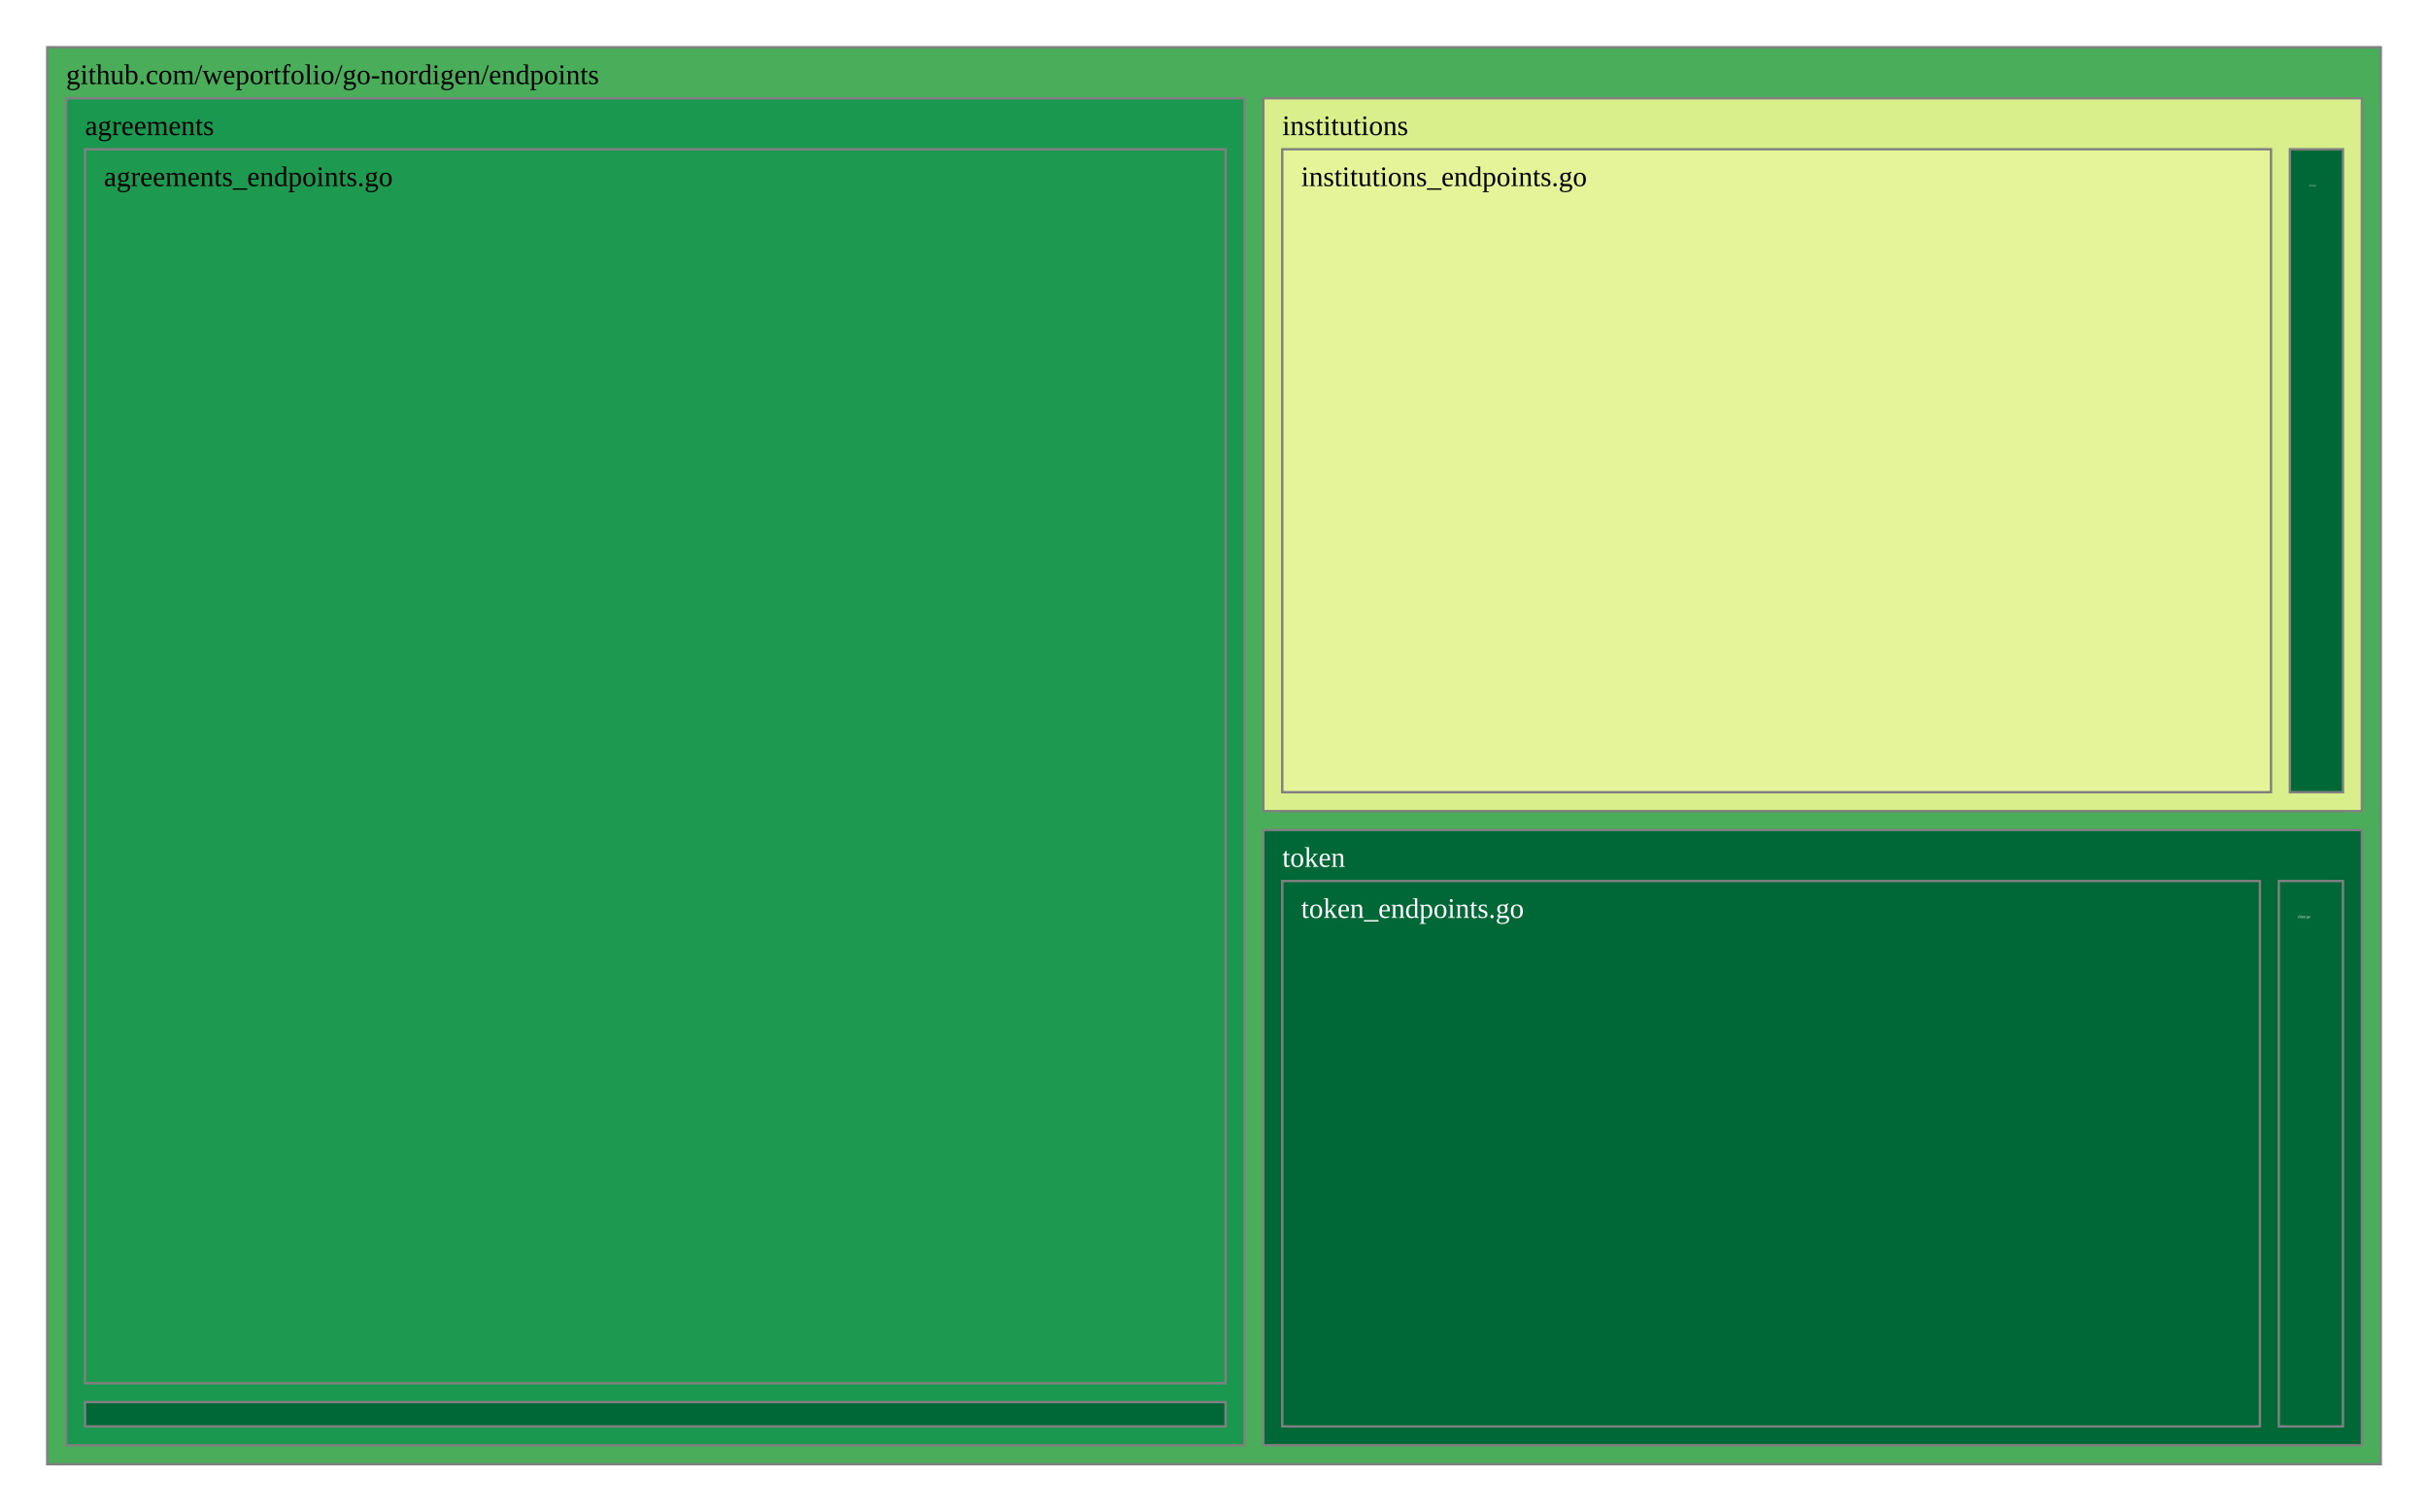
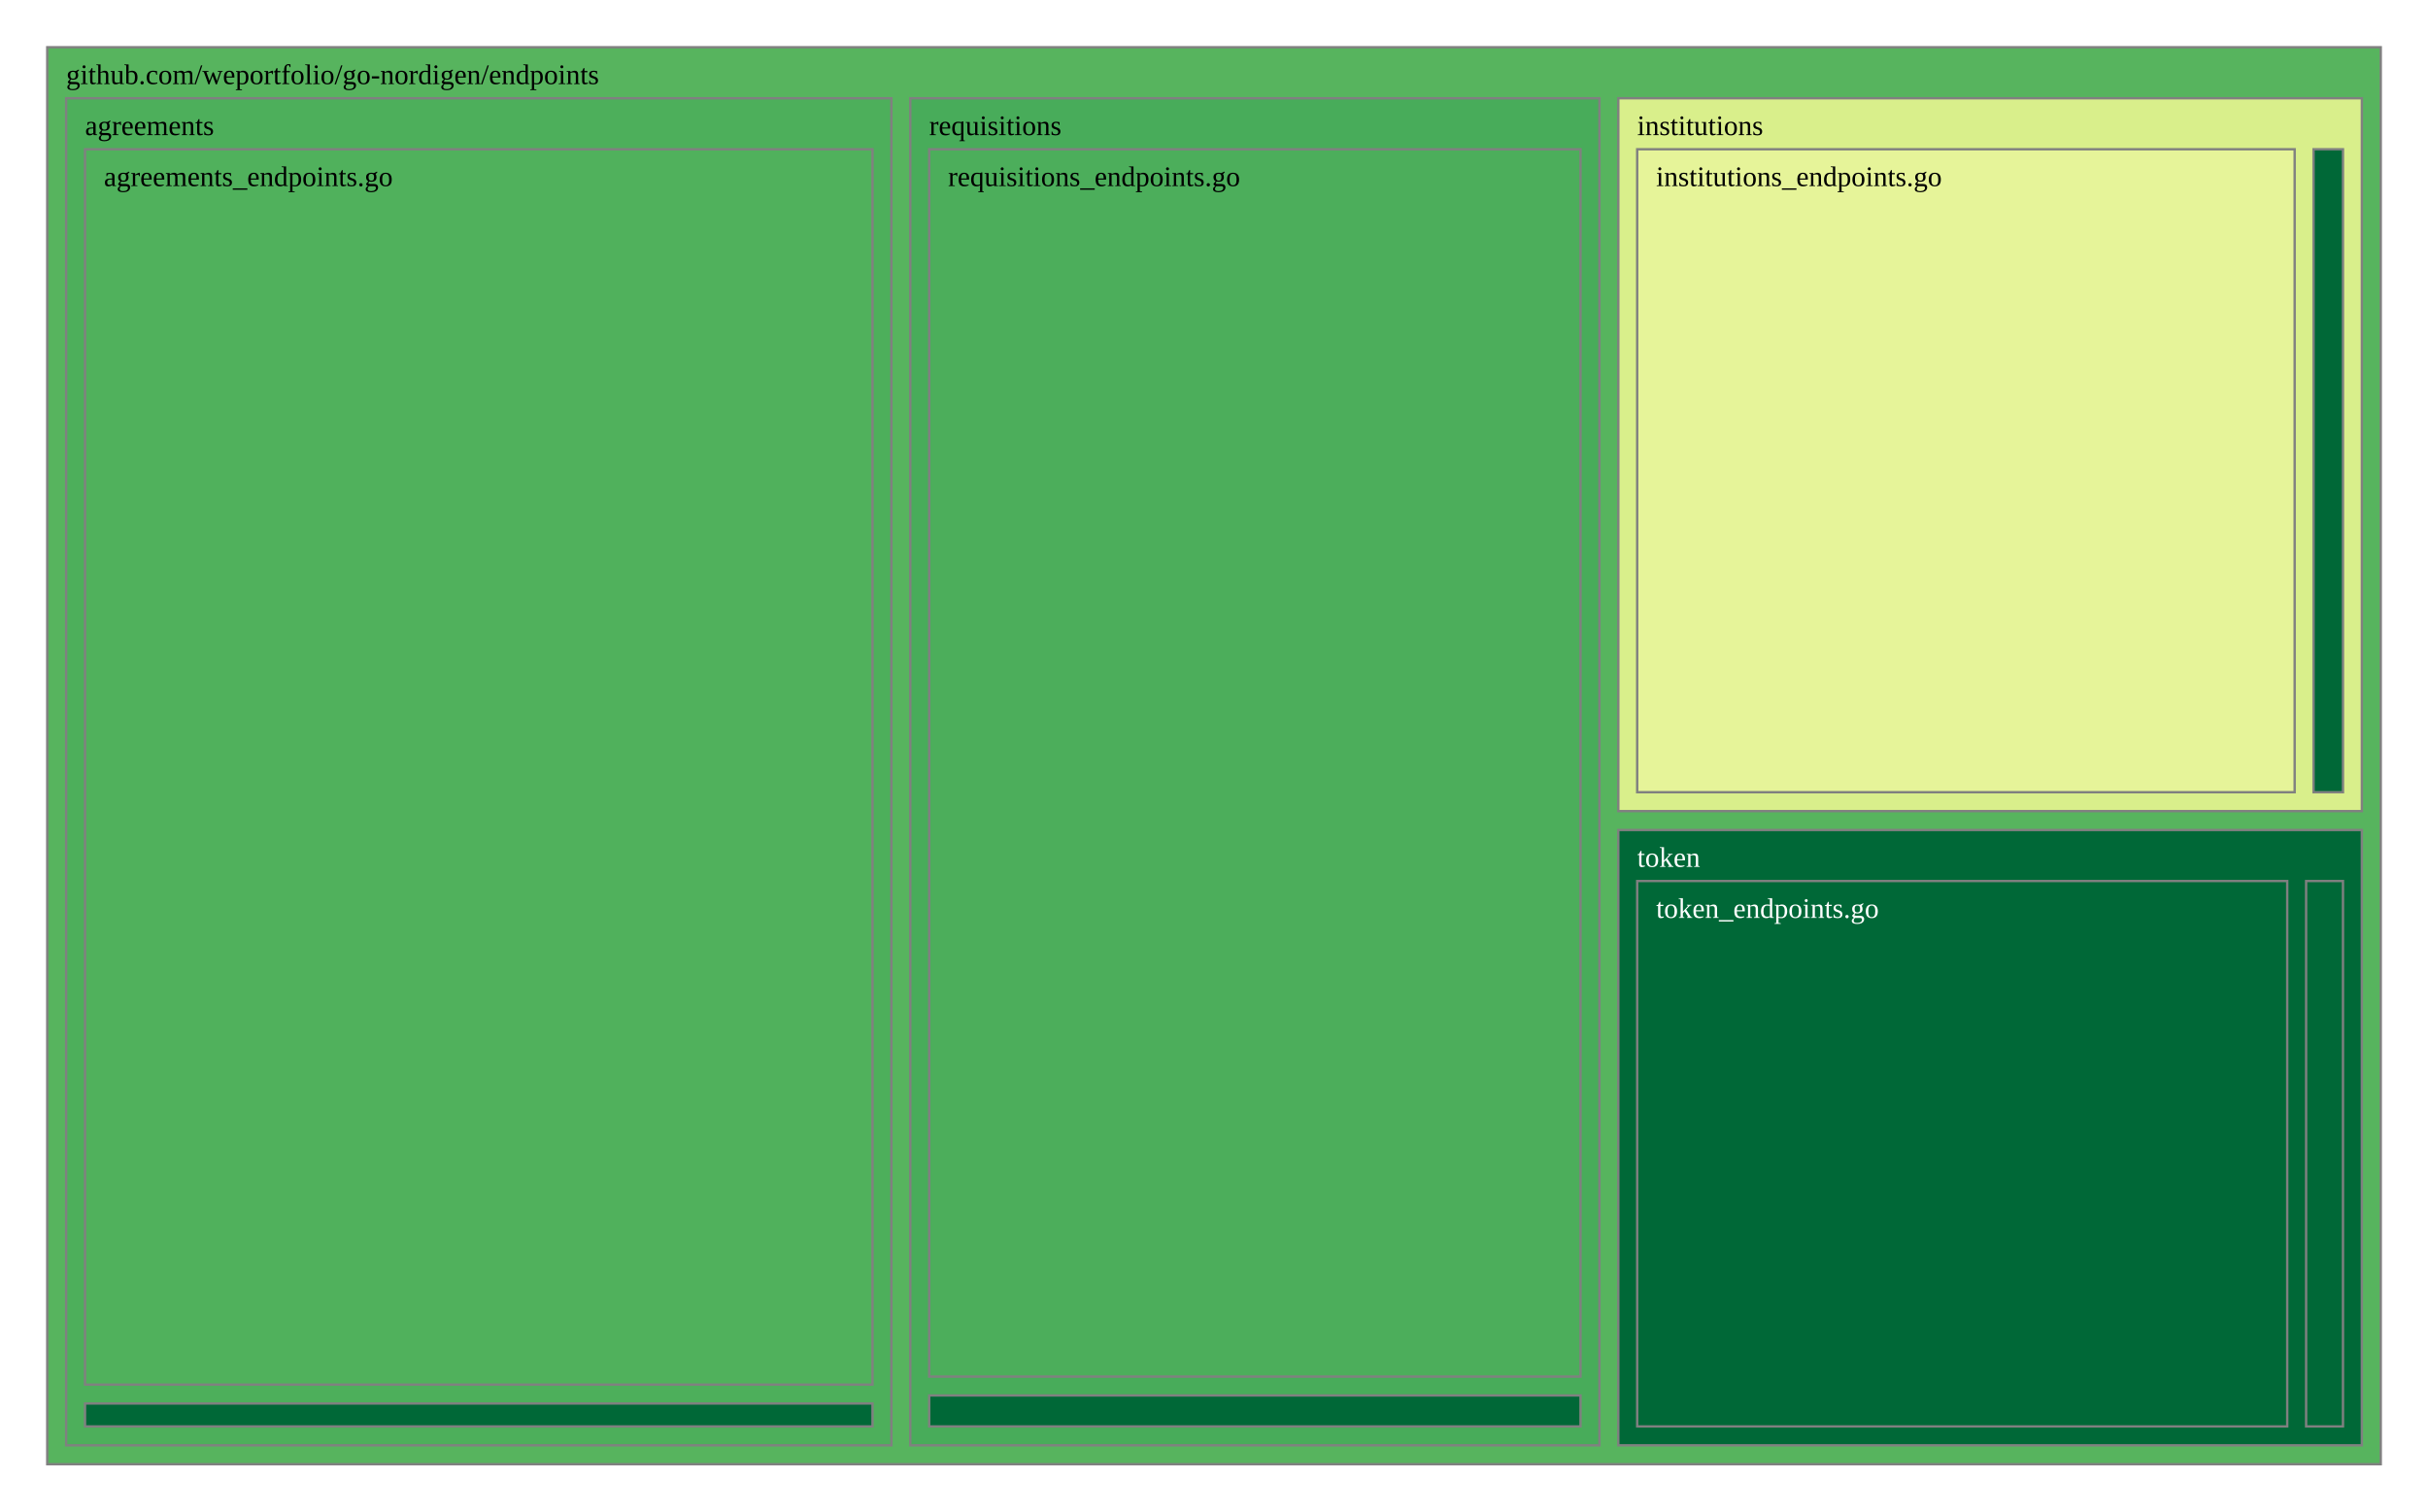
<svg xmlns="http://www.w3.org/2000/svg" viewBox="0 0 1028 640" style="background: white none repeat scroll 0% 0%;">
  <g>
-     <rect x="20" y="20" width="988" height="600" style="fill: rgba(73, 173, 90, 65535);opacity:1;fill-opacity:1;stroke:rgba(128,128,128,65535);stroke-width:1px;stroke-opacity:1;" />
+     <rect x="20" y="20" width="988" height="600" style="fill: rgba(87, 180, 94, 65535);opacity:1;fill-opacity:1;stroke:rgba(128,128,128,65535);stroke-width:1px;stroke-opacity:1;" />
    <text data-notex="1" text-anchor="start" transform="translate(28,35.6) scale(1)" style="font-family: Open Sans, verdana, arial, sans-serif !important; font-size: 12px; fill: rgb(0, 0, 0, 65535); fill-opacity: 1; white-space: pre;" data-math="N">github.com/weportfolio/go-nordigen/endpoints</text>
  </g>
  <g>
-     <rect x="28" y="41.6" width="498.897" height="570.4" style="fill: rgba(26, 152, 80, 65535);opacity:1;fill-opacity:1;stroke:rgba(128,128,128,65535);stroke-width:1px;stroke-opacity:1;" />
+     <rect x="28" y="41.6" width="349.412" height="570.4" style="fill: rgba(77, 175, 91, 65535);opacity:1;fill-opacity:1;stroke:rgba(128,128,128,65535);stroke-width:1px;stroke-opacity:1;" />
    <text data-notex="1" text-anchor="start" transform="translate(36,57.2) scale(1)" style="font-family: Open Sans, verdana, arial, sans-serif !important; font-size: 12px; fill: rgb(0, 0, 0, 65535); fill-opacity: 1; white-space: pre;" data-math="N">agreements</text>
  </g>
  <g>
-     <rect x="534.897" y="41.6" width="465.103" height="301.857" style="fill: rgba(217, 239, 139, 65535);opacity:1;fill-opacity:1;stroke:rgba(128,128,128,65535);stroke-width:1px;stroke-opacity:1;" />
-     <text data-notex="1" text-anchor="start" transform="translate(542.8966,57.2) scale(1)" style="font-family: Open Sans, verdana, arial, sans-serif !important; font-size: 12px; fill: rgb(0, 0, 0, 65535); fill-opacity: 1; white-space: pre;" data-math="N">institutions</text>
+     <rect x="685.176" y="41.6" width="314.824" height="301.857" style="fill: rgba(217, 239, 139, 65535);opacity:1;fill-opacity:1;stroke:rgba(128,128,128,65535);stroke-width:1px;stroke-opacity:1;" />
+     <text data-notex="1" text-anchor="start" transform="translate(693.1765,57.2) scale(1)" style="font-family: Open Sans, verdana, arial, sans-serif !important; font-size: 12px; fill: rgb(0, 0, 0, 65535); fill-opacity: 1; white-space: pre;" data-math="N">institutions</text>
  </g>
  <g>
-     <rect x="534.897" y="351.457" width="465.103" height="260.543" style="fill: rgba(0, 104, 55, 65535);opacity:1;fill-opacity:1;stroke:rgba(128,128,128,65535);stroke-width:1px;stroke-opacity:1;" />
-     <text data-notex="1" text-anchor="start" transform="translate(542.8966,367.0571) scale(1)" style="font-family: Open Sans, verdana, arial, sans-serif !important; font-size: 12px; fill: rgb(255, 255, 255, 65535); fill-opacity: 1; white-space: pre;" data-math="N">token</text>
+     <rect x="385.412" y="41.6" width="291.765" height="570.4" style="fill: rgba(72, 172, 90, 65535);opacity:1;fill-opacity:1;stroke:rgba(128,128,128,65535);stroke-width:1px;stroke-opacity:1;" />
+     <text data-notex="1" text-anchor="start" transform="translate(393.4118,57.2) scale(1)" style="font-family: Open Sans, verdana, arial, sans-serif !important; font-size: 12px; fill: rgb(0, 0, 0, 65535); fill-opacity: 1; white-space: pre;" data-math="N">requisitions</text>
  </g>
  <g>
-     <rect x="36" y="63.2" width="482.897" height="522.507" style="fill: rgba(30, 153, 80, 65535);opacity:1;fill-opacity:1;stroke:rgba(128,128,128,65535);stroke-width:1px;stroke-opacity:1;" />
+     <rect x="685.176" y="351.457" width="314.824" height="260.543" style="fill: rgba(0, 104, 55, 65535);opacity:1;fill-opacity:1;stroke:rgba(128,128,128,65535);stroke-width:1px;stroke-opacity:1;" />
+     <text data-notex="1" text-anchor="start" transform="translate(693.1765,367.0571) scale(1)" style="font-family: Open Sans, verdana, arial, sans-serif !important; font-size: 12px; fill: rgb(255, 255, 255, 65535); fill-opacity: 1; white-space: pre;" data-math="N">token</text>
+   </g>
+   <g>
+     <rect x="36" y="63.2" width="333.412" height="523.097" style="fill: rgba(80, 177, 92, 65535);opacity:1;fill-opacity:1;stroke:rgba(128,128,128,65535);stroke-width:1px;stroke-opacity:1;" />
    <text data-notex="1" text-anchor="start" transform="translate(44,78.8) scale(1)" style="font-family: Open Sans, verdana, arial, sans-serif !important; font-size: 12px; fill: rgb(0, 0, 0, 65535); fill-opacity: 1; white-space: pre;" data-math="N">agreements_endpoints.go</text>
  </g>
  <g>
-     <rect x="36" y="593.707" width="482.897" height="10.293" style="fill: rgba(0, 104, 55, 65535);opacity:1;fill-opacity:1;stroke:rgba(128,128,128,65535);stroke-width:1px;stroke-opacity:1;" />
+     <rect x="36" y="594.297" width="333.412" height="9.703" style="fill: rgba(0, 104, 55, 65535);opacity:1;fill-opacity:1;stroke:rgba(128,128,128,65535);stroke-width:1px;stroke-opacity:1;" />
  </g>
  <g>
-     <rect x="969.526" y="63.2" width="22.474" height="272.257" style="fill: rgba(0, 104, 55, 65535);opacity:1;fill-opacity:1;stroke:rgba(128,128,128,65535);stroke-width:1px;stroke-opacity:1;" />
-     <text data-notex="1" text-anchor="start" transform="translate(977.5264,78.8) scale(0.074926)" style="font-family: Open Sans, verdana, arial, sans-serif !important; font-size: 12px; fill: rgb(255, 255, 255, 65535); fill-opacity: 1; white-space: pre;" data-math="N">client.go</text>
+     <rect x="979.545" y="63.2" width="12.455" height="272.257" style="fill: rgba(0, 104, 55, 65535);opacity:1;fill-opacity:1;stroke:rgba(128,128,128,65535);stroke-width:1px;stroke-opacity:1;" />
  </g>
  <g>
-     <rect x="542.897" y="63.2" width="418.63" height="272.257" style="fill: rgba(230, 244, 153, 65535);opacity:1;fill-opacity:1;stroke:rgba(128,128,128,65535);stroke-width:1px;stroke-opacity:1;" />
-     <text data-notex="1" text-anchor="start" transform="translate(550.8966,78.8) scale(1)" style="font-family: Open Sans, verdana, arial, sans-serif !important; font-size: 12px; fill: rgb(0, 0, 0, 65535); fill-opacity: 1; white-space: pre;" data-math="N">institutions_endpoints.go</text>
+     <rect x="693.176" y="63.2" width="278.369" height="272.257" style="fill: rgba(230, 244, 153, 65535);opacity:1;fill-opacity:1;stroke:rgba(128,128,128,65535);stroke-width:1px;stroke-opacity:1;" />
+     <text data-notex="1" text-anchor="start" transform="translate(701.1765,78.8) scale(1)" style="font-family: Open Sans, verdana, arial, sans-serif !important; font-size: 12px; fill: rgb(0, 0, 0, 65535); fill-opacity: 1; white-space: pre;" data-math="N">institutions_endpoints.go</text>
  </g>
  <g>
-     <rect x="964.838" y="373.057" width="27.162" height="230.943" style="fill: rgba(0, 104, 55, 65535);opacity:1;fill-opacity:1;stroke:rgba(128,128,128,65535);stroke-width:1px;stroke-opacity:1;" />
-     <text data-notex="1" text-anchor="start" transform="translate(972.8382,388.6571) scale(0.129188)" style="font-family: Open Sans, verdana, arial, sans-serif !important; font-size: 12px; fill: rgb(255, 255, 255, 65535); fill-opacity: 1; white-space: pre;" data-math="N">client.go</text>
+     <rect x="393.412" y="590.892" width="275.765" height="13.108" style="fill: rgba(0, 104, 55, 65535);opacity:1;fill-opacity:1;stroke:rgba(128,128,128,65535);stroke-width:1px;stroke-opacity:1;" />
  </g>
  <g>
-     <rect x="542.897" y="373.057" width="413.942" height="230.943" style="fill: rgba(0, 104, 55, 65535);opacity:1;fill-opacity:1;stroke:rgba(128,128,128,65535);stroke-width:1px;stroke-opacity:1;" />
-     <text data-notex="1" text-anchor="start" transform="translate(550.8966,388.6571) scale(1)" style="font-family: Open Sans, verdana, arial, sans-serif !important; font-size: 12px; fill: rgb(255, 255, 255, 65535); fill-opacity: 1; white-space: pre;" data-math="N">token_endpoints.go</text>
+     <rect x="393.412" y="63.2" width="275.765" height="519.692" style="fill: rgba(76, 174, 91, 65535);opacity:1;fill-opacity:1;stroke:rgba(128,128,128,65535);stroke-width:1px;stroke-opacity:1;" />
+     <text data-notex="1" text-anchor="start" transform="translate(401.4118,78.8) scale(1)" style="font-family: Open Sans, verdana, arial, sans-serif !important; font-size: 12px; fill: rgb(0, 0, 0, 65535); fill-opacity: 1; white-space: pre;" data-math="N">requisitions_endpoints.go</text>
+   </g>
+   <g>
+     <rect x="976.398" y="373.057" width="15.602" height="230.943" style="fill: rgba(0, 104, 55, 65535);opacity:1;fill-opacity:1;stroke:rgba(128,128,128,65535);stroke-width:1px;stroke-opacity:1;" />
+   </g>
+   <g>
+     <rect x="693.176" y="373.057" width="275.222" height="230.943" style="fill: rgba(0, 104, 55, 65535);opacity:1;fill-opacity:1;stroke:rgba(128,128,128,65535);stroke-width:1px;stroke-opacity:1;" />
+     <text data-notex="1" text-anchor="start" transform="translate(701.1765,388.6571) scale(1)" style="font-family: Open Sans, verdana, arial, sans-serif !important; font-size: 12px; fill: rgb(255, 255, 255, 65535); fill-opacity: 1; white-space: pre;" data-math="N">token_endpoints.go</text>
  </g>
</svg>
